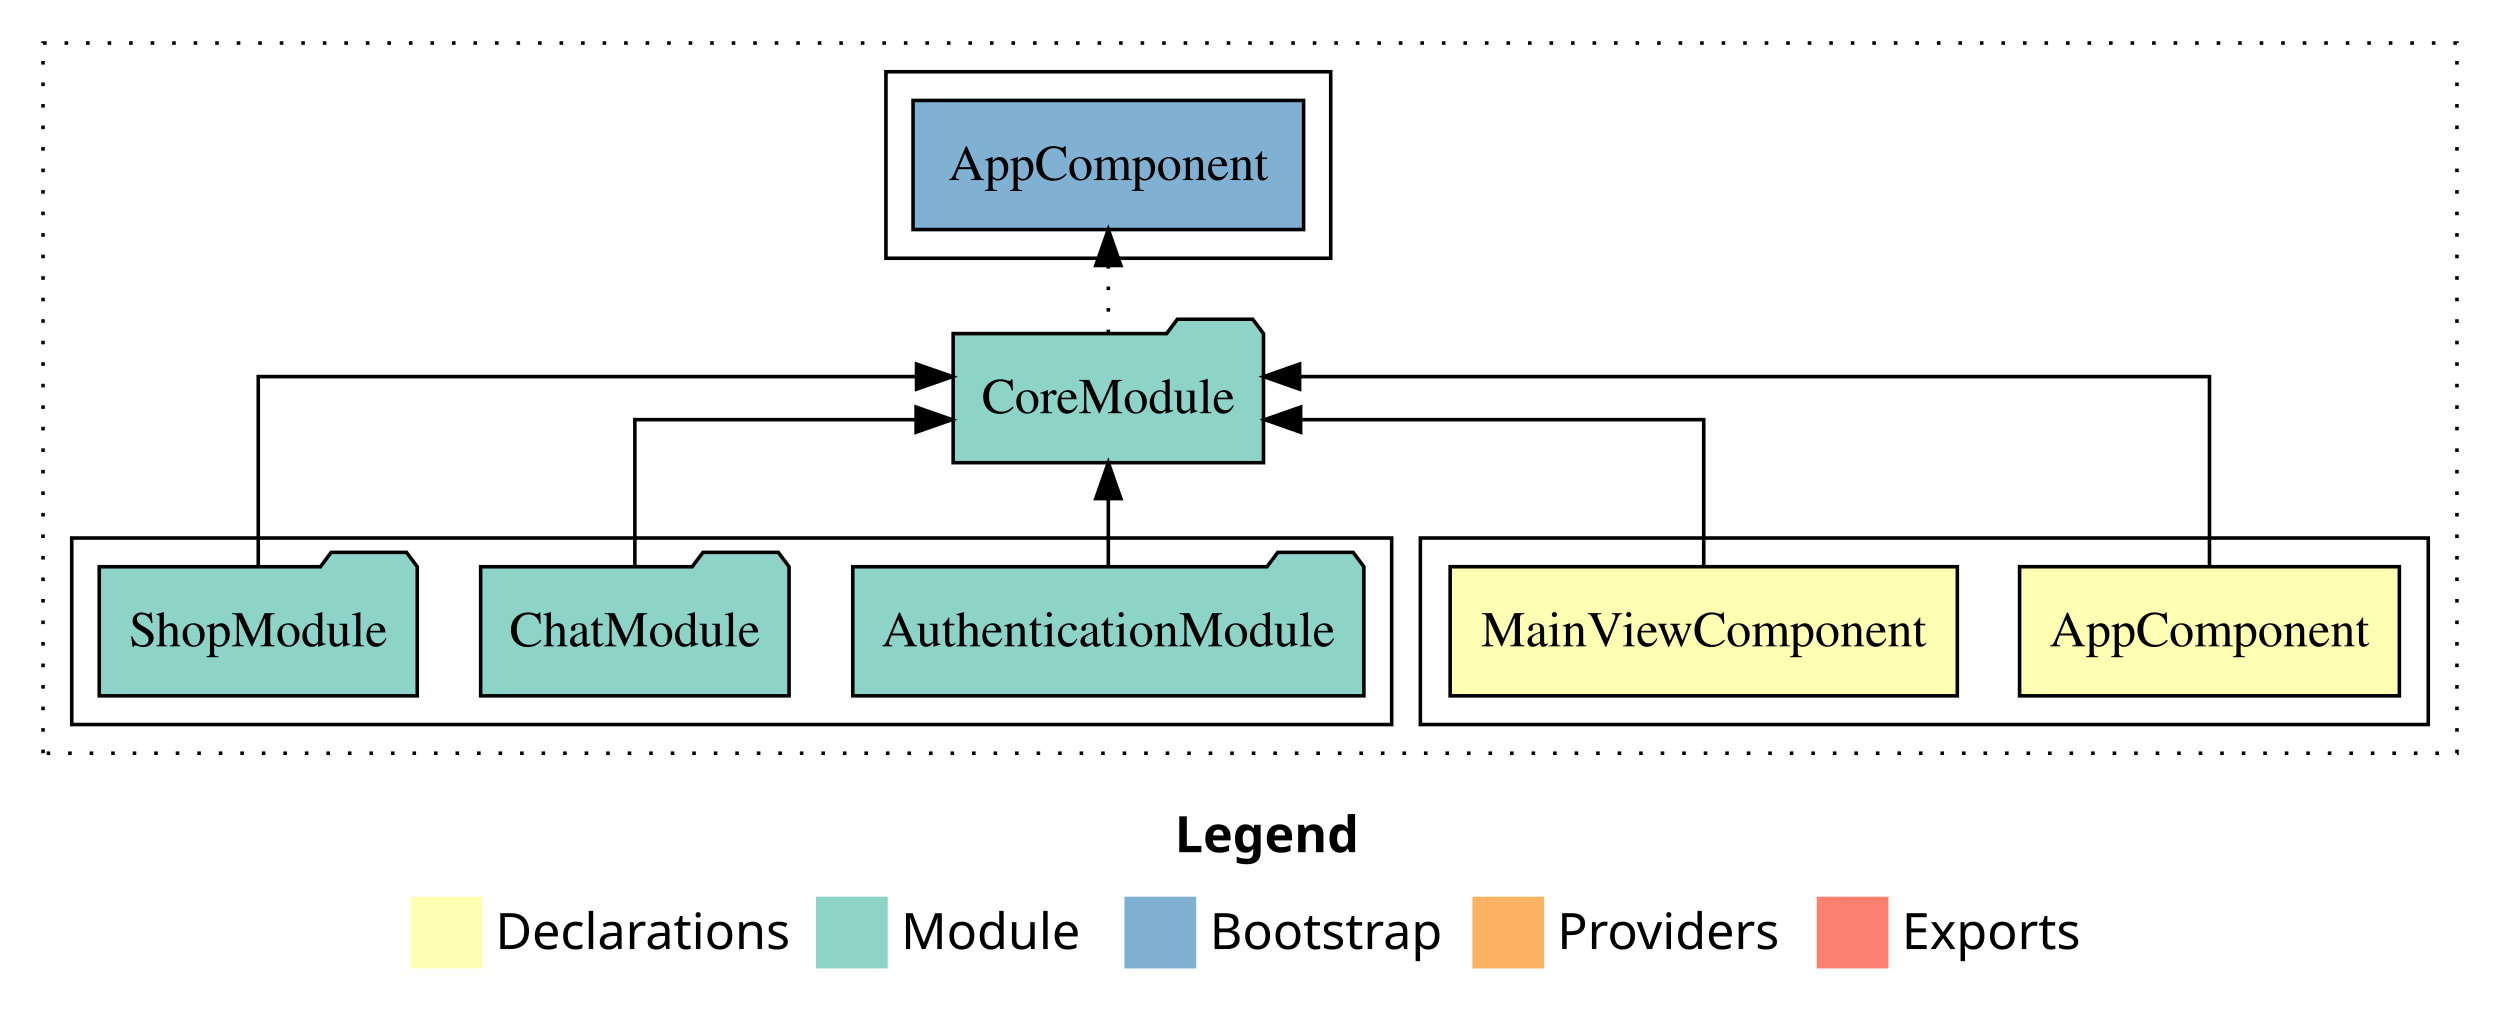
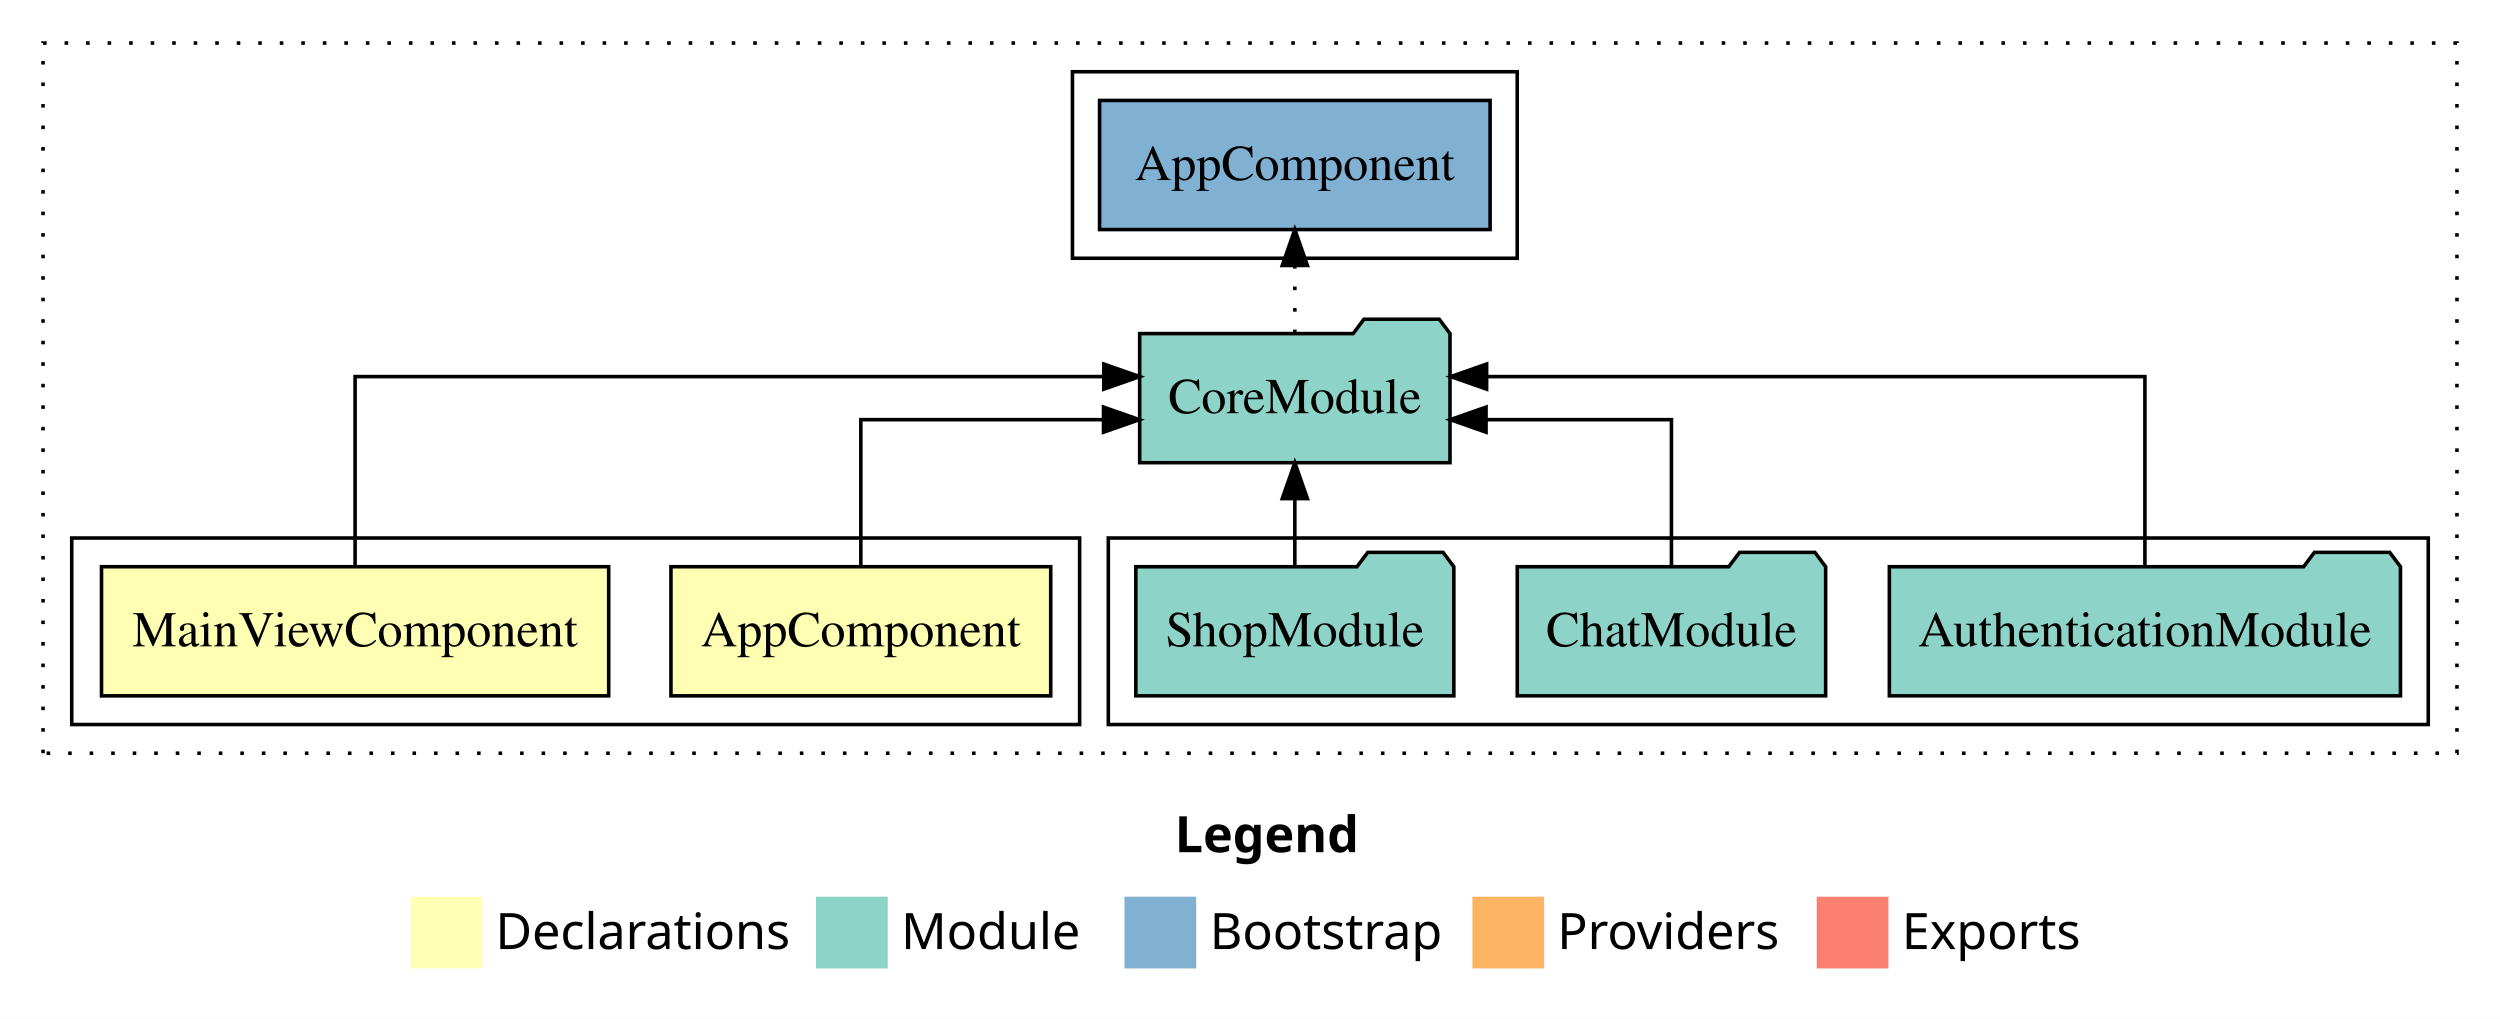
<svg xmlns="http://www.w3.org/2000/svg" width="697pt" height="284pt" viewBox="0.00 0.00 697.00 284.00">
  <g id="graph0" class="graph" transform="scale(1 1) rotate(0) translate(4 280)">
    <polygon fill="white" stroke="transparent" points="-4,4 -4,-280 693,-280 693,4 -4,4" />
    <text text-anchor="start" x="323.51" y="-42.4" font-family="Times-12" font-weight="bold" font-size="14.00">Legend</text>
    <polygon fill="#ffffb3" stroke="transparent" points="110.5,-10 110.5,-30 130.5,-30 130.5,-10 110.5,-10" />
    <text text-anchor="start" x="134.13" y="-15.4" font-family="Times-12" font-size="14.00">  Declarations</text>
    <polygon fill="#8dd3c7" stroke="transparent" points="223.5,-10 223.5,-30 243.5,-30 243.5,-10 223.5,-10" />
    <text text-anchor="start" x="247.23" y="-15.4" font-family="Times-12" font-size="14.00">  Module</text>
    <polygon fill="#80b1d3" stroke="transparent" points="309.5,-10 309.5,-30 329.5,-30 329.5,-10 309.5,-10" />
    <text text-anchor="start" x="333.28" y="-15.4" font-family="Times-12" font-size="14.00">  Bootstrap</text>
    <polygon fill="#fdb462" stroke="transparent" points="406.5,-10 406.5,-30 426.5,-30 426.5,-10 406.5,-10" />
    <text text-anchor="start" x="430.17" y="-15.4" font-family="Times-12" font-size="14.00">  Providers</text>
    <polygon fill="#fb8072" stroke="transparent" points="502.5,-10 502.5,-30 522.5,-30 522.5,-10 502.5,-10" />
    <text text-anchor="start" x="526.23" y="-15.4" font-family="Times-12" font-size="14.00">  Exports</text>
    <g id="clust1" class="cluster">
      <polygon fill="none" stroke="black" stroke-dasharray="1,5" points="8,-70 8,-268 681,-268 681,-70 8,-70" />
    </g>
-     <g id="clust2" class="cluster">
-       <polygon fill="none" stroke="black" points="392,-78 392,-130 673,-130 673,-78 392,-78" />
-     </g>
    <g id="clust5" class="cluster">
-       <polygon fill="none" stroke="black" points="16,-78 16,-130 384,-130 384,-78 16,-78" />
+       <polygon fill="none" stroke="black" points="305,-78 305,-130 673,-130 673,-78 305,-78" />
    </g>
    <g id="clust7" class="cluster">
-       <polygon fill="none" stroke="black" points="243,-208 243,-260 367,-260 367,-208 243,-208" />
+       <polygon fill="none" stroke="black" points="295,-208 295,-260 419,-260 419,-208 295,-208" />
+     </g>
+     <g id="clust2" class="cluster">
+       <polygon fill="none" stroke="black" points="16,-78 16,-130 297,-130 297,-78 16,-78" />
    </g>
    <g id="node1" class="node">
-       <polygon fill="#ffffb3" stroke="black" points="664.94,-122 559.06,-122 559.06,-86 664.94,-86 664.94,-122" />
-       <text text-anchor="middle" x="612" y="-99.8" font-family="Times,serif" font-size="14.00">AppComponent</text>
+       <polygon fill="#ffffb3" stroke="black" points="288.94,-122 183.06,-122 183.06,-86 288.94,-86 288.94,-122" />
+       <text text-anchor="middle" x="236" y="-99.8" font-family="Times,serif" font-size="14.00">AppComponent</text>
    </g>
    <g id="node3" class="node">
-       <polygon fill="#8dd3c7" stroke="black" points="348.26,-187 345.26,-191 324.26,-191 321.26,-187 261.74,-187 261.74,-151 348.26,-151 348.26,-187" />
-       <text text-anchor="middle" x="305" y="-164.8" font-family="Times,serif" font-size="14.00">CoreModule</text>
+       <polygon fill="#8dd3c7" stroke="black" points="400.26,-187 397.26,-191 376.26,-191 373.26,-187 313.74,-187 313.74,-151 400.26,-151 400.26,-187" />
+       <text text-anchor="middle" x="357" y="-164.8" font-family="Times,serif" font-size="14.00">CoreModule</text>
    </g>
    <g id="edge1" class="edge">
-       <path fill="none" stroke="black" d="M612,-122.28C612,-143.32 612,-175 612,-175 612,-175 358.33,-175 358.33,-175" />
-       <polygon fill="black" stroke="black" points="358.33,-171.5 348.33,-175 358.33,-178.5 358.33,-171.5" />
+       <path fill="none" stroke="black" d="M236,-122.02C236,-139.37 236,-163 236,-163 236,-163 303.66,-163 303.66,-163" />
+       <polygon fill="black" stroke="black" points="303.66,-166.5 313.66,-163 303.66,-159.5 303.66,-166.5" />
    </g>
    <g id="node2" class="node">
-       <polygon fill="#ffffb3" stroke="black" points="541.7,-122 400.3,-122 400.3,-86 541.7,-86 541.7,-122" />
-       <text text-anchor="middle" x="471" y="-99.8" font-family="Times,serif" font-size="14.00">MainViewComponent</text>
+       <polygon fill="#ffffb3" stroke="black" points="165.7,-122 24.3,-122 24.3,-86 165.7,-86 165.7,-122" />
+       <text text-anchor="middle" x="95" y="-99.8" font-family="Times,serif" font-size="14.00">MainViewComponent</text>
    </g>
    <g id="edge2" class="edge">
-       <path fill="none" stroke="black" d="M471,-122.02C471,-139.37 471,-163 471,-163 471,-163 358.61,-163 358.61,-163" />
-       <polygon fill="black" stroke="black" points="358.61,-159.5 348.61,-163 358.61,-166.5 358.61,-159.5" />
+       <path fill="none" stroke="black" d="M95,-122.28C95,-143.32 95,-175 95,-175 95,-175 303.74,-175 303.74,-175" />
+       <polygon fill="black" stroke="black" points="303.74,-178.5 313.74,-175 303.74,-171.5 303.74,-178.5" />
    </g>
    <g id="node7" class="node">
-       <polygon fill="#80b1d3" stroke="black" points="359.44,-252 250.56,-252 250.56,-216 359.44,-216 359.44,-252" />
-       <text text-anchor="middle" x="305" y="-229.8" font-family="Times,serif" font-size="14.00">AppComponent </text>
+       <polygon fill="#80b1d3" stroke="black" points="411.44,-252 302.56,-252 302.56,-216 411.44,-216 411.44,-252" />
+       <text text-anchor="middle" x="357" y="-229.8" font-family="Times,serif" font-size="14.00">AppComponent </text>
    </g>
    <g id="edge6" class="edge">
-       <path fill="none" stroke="black" stroke-dasharray="1,5" d="M305,-187.11C305,-187.11 305,-205.99 305,-205.99" />
-       <polygon fill="black" stroke="black" points="301.5,-205.99 305,-215.99 308.5,-205.99 301.5,-205.99" />
+       <path fill="none" stroke="black" stroke-dasharray="1,5" d="M357,-187.11C357,-187.11 357,-205.99 357,-205.99" />
+       <polygon fill="black" stroke="black" points="353.5,-205.99 357,-215.99 360.5,-205.99 353.5,-205.99" />
    </g>
    <g id="node4" class="node">
-       <polygon fill="#8dd3c7" stroke="black" points="376.25,-122 373.25,-126 352.25,-126 349.25,-122 233.75,-122 233.75,-86 376.25,-86 376.25,-122" />
-       <text text-anchor="middle" x="305" y="-99.8" font-family="Times,serif" font-size="14.00">AuthenticationModule</text>
+       <polygon fill="#8dd3c7" stroke="black" points="665.25,-122 662.25,-126 641.25,-126 638.25,-122 522.75,-122 522.75,-86 665.25,-86 665.25,-122" />
+       <text text-anchor="middle" x="594" y="-99.8" font-family="Times,serif" font-size="14.00">AuthenticationModule</text>
    </g>
    <g id="edge3" class="edge">
-       <path fill="none" stroke="black" d="M305,-122.11C305,-122.11 305,-140.99 305,-140.99" />
-       <polygon fill="black" stroke="black" points="301.5,-140.99 305,-150.99 308.5,-140.99 301.5,-140.99" />
+       <path fill="none" stroke="black" d="M594,-122.28C594,-143.32 594,-175 594,-175 594,-175 410.47,-175 410.47,-175" />
+       <polygon fill="black" stroke="black" points="410.47,-171.5 400.47,-175 410.47,-178.5 410.47,-171.5" />
    </g>
    <g id="node5" class="node">
-       <polygon fill="#8dd3c7" stroke="black" points="215.99,-122 212.99,-126 191.99,-126 188.99,-122 130.01,-122 130.01,-86 215.99,-86 215.99,-122" />
-       <text text-anchor="middle" x="173" y="-99.8" font-family="Times,serif" font-size="14.00">ChatModule</text>
+       <polygon fill="#8dd3c7" stroke="black" points="504.99,-122 501.99,-126 480.99,-126 477.99,-122 419.01,-122 419.01,-86 504.99,-86 504.99,-122" />
+       <text text-anchor="middle" x="462" y="-99.8" font-family="Times,serif" font-size="14.00">ChatModule</text>
    </g>
    <g id="edge4" class="edge">
-       <path fill="none" stroke="black" d="M173,-122.02C173,-139.37 173,-163 173,-163 173,-163 251.41,-163 251.41,-163" />
-       <polygon fill="black" stroke="black" points="251.41,-166.5 261.41,-163 251.41,-159.5 251.41,-166.5" />
+       <path fill="none" stroke="black" d="M462,-122.02C462,-139.37 462,-163 462,-163 462,-163 410.31,-163 410.31,-163" />
+       <polygon fill="black" stroke="black" points="410.31,-159.5 400.31,-163 410.31,-166.5 410.31,-159.5" />
    </g>
    <g id="node6" class="node">
-       <polygon fill="#8dd3c7" stroke="black" points="112.33,-122 109.33,-126 88.33,-126 85.33,-122 23.67,-122 23.67,-86 112.33,-86 112.33,-122" />
-       <text text-anchor="middle" x="68" y="-99.8" font-family="Times,serif" font-size="14.00">ShopModule</text>
+       <polygon fill="#8dd3c7" stroke="black" points="401.33,-122 398.33,-126 377.33,-126 374.33,-122 312.67,-122 312.67,-86 401.33,-86 401.33,-122" />
+       <text text-anchor="middle" x="357" y="-99.8" font-family="Times,serif" font-size="14.00">ShopModule</text>
    </g>
    <g id="edge5" class="edge">
-       <path fill="none" stroke="black" d="M68,-122.28C68,-143.32 68,-175 68,-175 68,-175 251.53,-175 251.53,-175" />
-       <polygon fill="black" stroke="black" points="251.53,-178.5 261.53,-175 251.53,-171.5 251.53,-178.5" />
+       <path fill="none" stroke="black" d="M357,-122.11C357,-122.11 357,-140.99 357,-140.99" />
+       <polygon fill="black" stroke="black" points="353.5,-140.99 357,-150.99 360.5,-140.99 353.5,-140.99" />
    </g>
  </g>
</svg>
